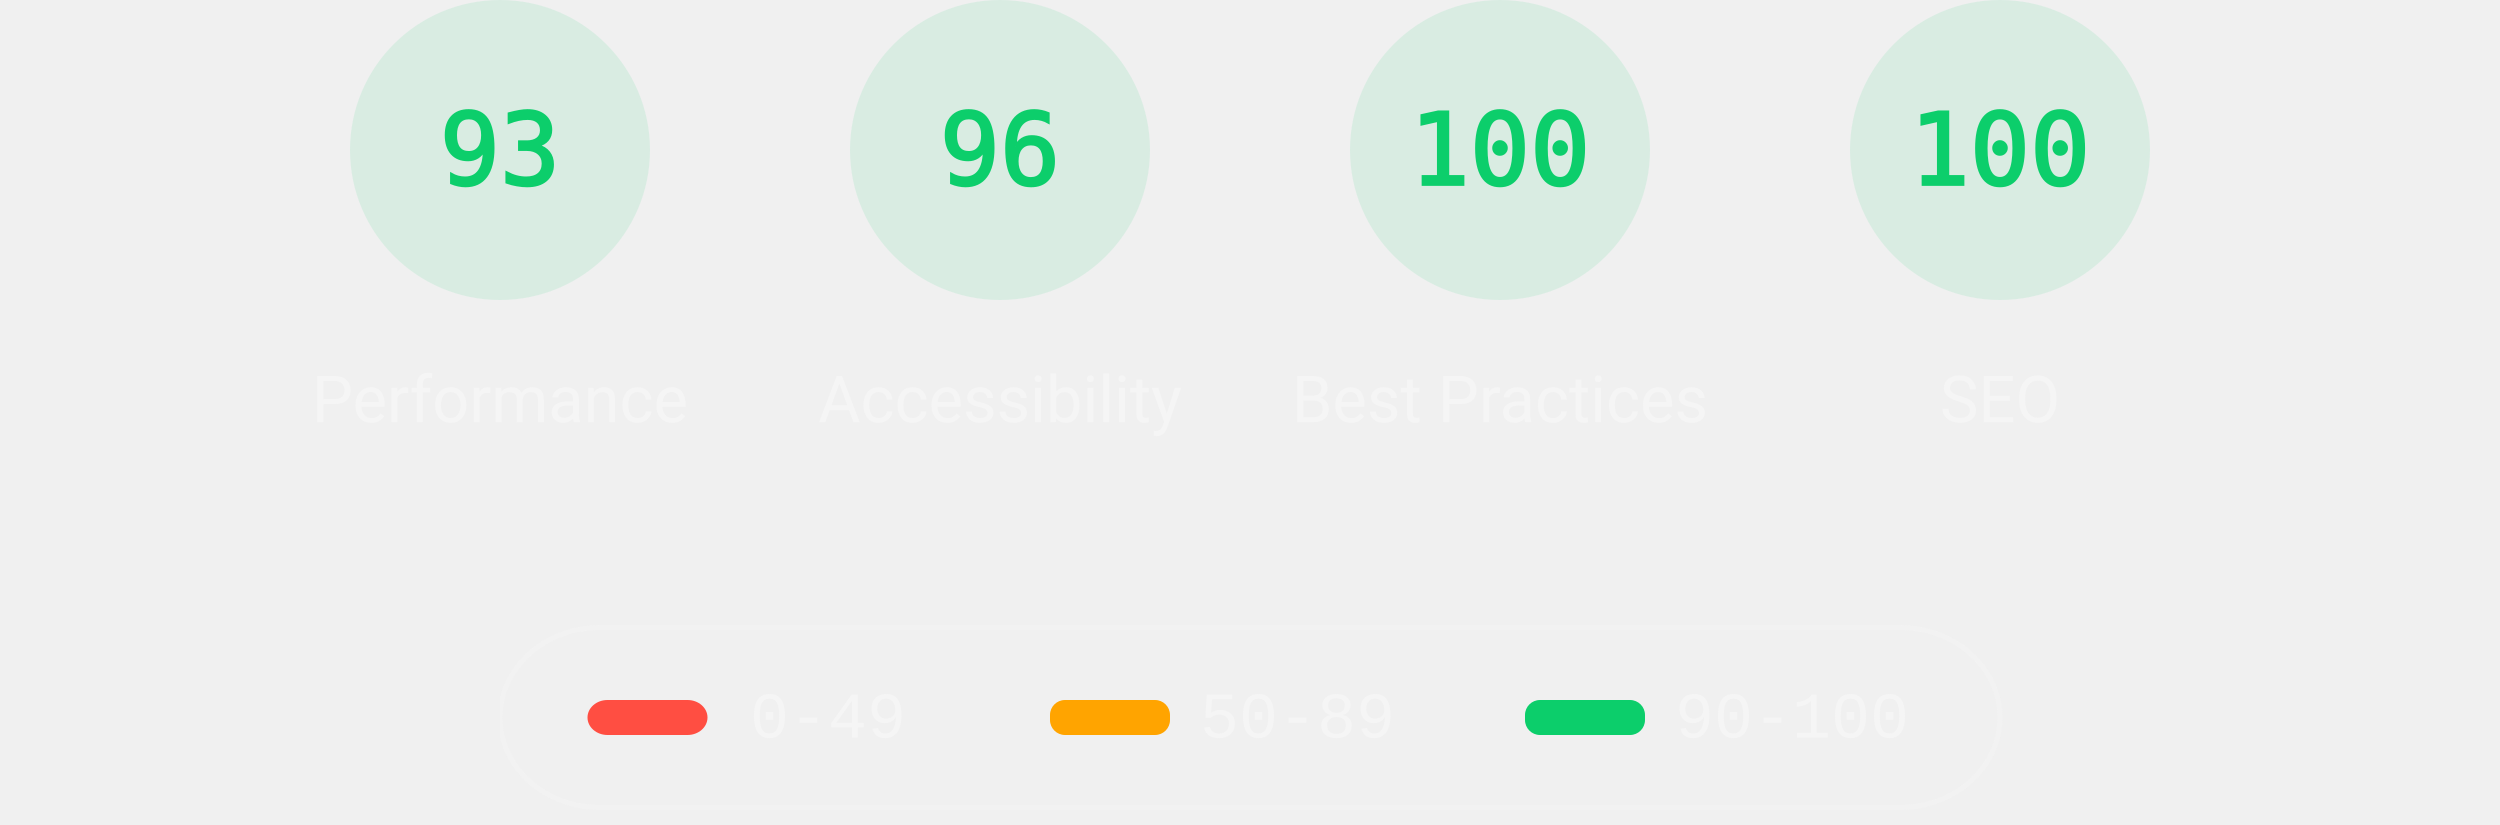
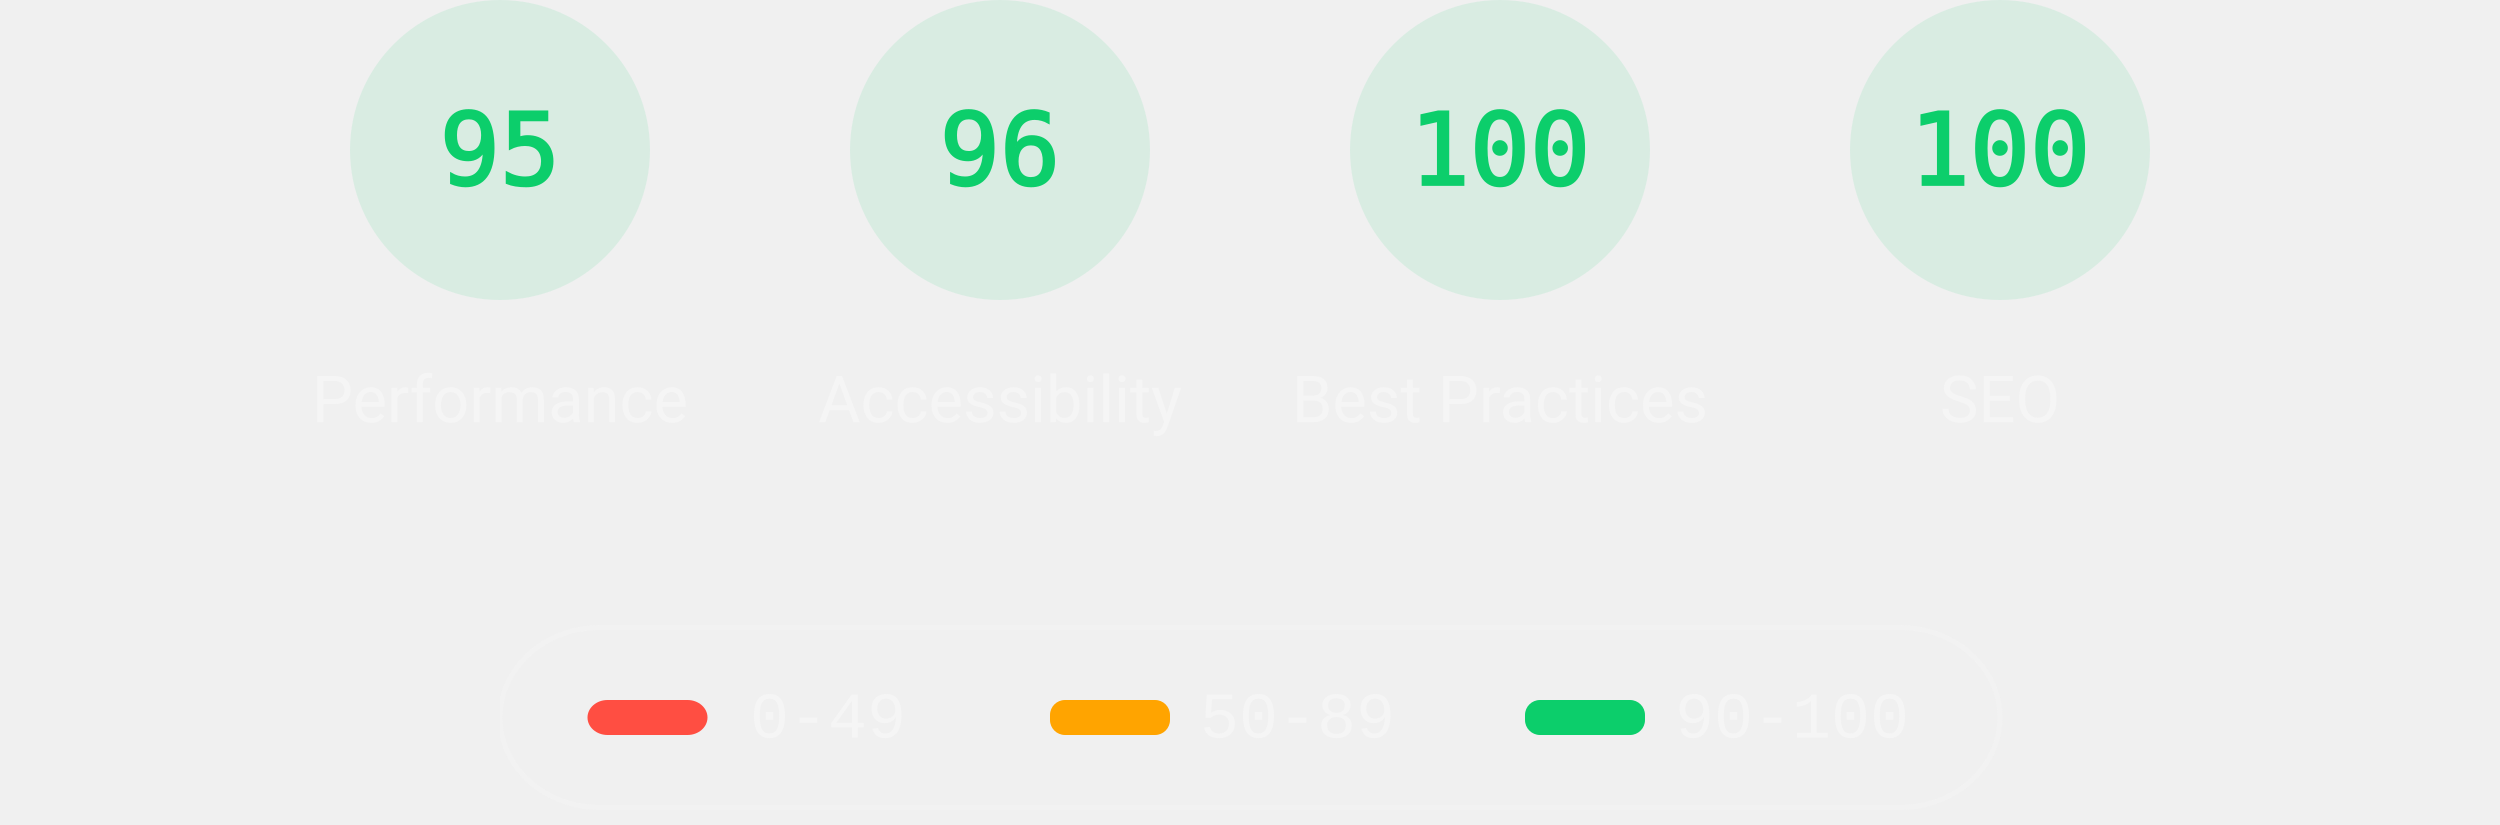
<svg xmlns="http://www.w3.org/2000/svg" class="theme--dark" fill="none" width="1000" height="330">
  <style>
			.gauge-base {
				opacity: 0.1
			}

			.gauge-arc {
				fill: none;
				animation-delay: 250ms;
				stroke-linecap: round;
				transform: rotate(-90deg);
				transform-origin: 100px 60px;
				animation: load-gauge 1s ease forwards
			}

			.guage-text {
				font-size: 40px;
				font-family: monospace;
				text-align: center
			}

			.guage-red {
				color: #ff4e42;
				fill: #ff4e42;
				stroke: #ff4e42
			}
			.guage-orange {
				color: #ffa400;
				fill: #ffa400;
				stroke: #ffa400
			}
			.guage-green {
				color: #0cce6b;
				fill: #0cce6b;
				stroke: #0cce6b
			}
			.theme--agnostic .guage-undefined {
				color: #5c5c5c;
				fill: #5c5c5c;
				stroke: #5c5c5c
			}
			.theme--light .guage-undefined {
				color: #1e1e1e;
				fill: #1e1e1e;
				stroke: #1e1e1e
			}
			.theme--dark .guage-undefined {
				color: #f5f5f5;
				fill: #f5f5f5;
				stroke: #f5f5f5
			}

			.guage-title {
				stroke: none;
				font-size: 26px;
				line-height: 26px;
				font-family: Roboto, Halvetica, Arial, sans-serif
			}
			.metric.guage-title {
				font-family: 'Courier New', Courier, monospace
			}
			.theme--agnostic .guage-title {
				color: #737373;
				fill: #737373
			}
			.theme--light .guage-title {
				color: #212121;
				fill: #212121
			}
			.theme--dark .guage-title {
				color: #f5f5f5;
				fill: #f5f5f5
			}

			@keyframes load-gauge {
				from {
					stroke-dasharray: 0 352.858
				}
			}
			.lh-gauge--pwa__disc {
				fill: #e0e0e0
			}
			.lh-gauge--pwa__logo {
				position: relative;
				fill: #b0b0b0
			}
			.lh-gauge--pwa__invisible {
				display: none
			}
			.lh-gauge--pwa__visible {
				display: inline
			}
			.guage-invisible {
				display: none
			}
			.lh-gauge--pwa__logo--primary-color {
				fill: #304ffe
			}
			.theme--agnostic .lh-gauge--pwa__logo--secondary-color {
				fill: #787878
			}
			.theme--light .lh-gauge--pwa__logo--secondary-color {
				fill: #3d3d3d
			}
			.theme--dark .lh-gauge--pwa__logo--secondary-color {
				fill: #d8b6b6
			}
			.theme--light #svg_2 {
				stroke: #00000022
			}
			.theme--agnostic #svg_2 {
				stroke: #616161
			}
			.theme--light #svg_2 {
				stroke: #00000022
			}
			.theme--dark #svg_2 {
				stroke: #f5f5f566
			}
		</style>
  <svg class="guage-div guage-perf guage-green" viewBox="0 0 200 200" width="200" height="200" x="100" y="0">
    <circle class="gauge-base" r="56" cx="100" cy="60" stroke-width="8" />
-     <circle class="gauge-arc guage-arc-1" r="56" cx="100" cy="60" stroke-width="8" style="stroke-dasharray: 327.228, 351.858;" />
-     <text class="guage-text" x="100px" y="60px" alignment-baseline="central" dominant-baseline="central" text-anchor="middle">93</text>
+     <circle class="gauge-arc guage-arc-1" r="56" cx="100" cy="60" stroke-width="8" style="stroke-dasharray: 334.265, 351.858;" />
+     <text class="guage-text" x="100px" y="60px" alignment-baseline="central" dominant-baseline="central" text-anchor="middle">95</text>
    <text class="guage-title" x="100px" y="160px" alignment-baseline="central" dominant-baseline="central" text-anchor="middle">Performance</text>
  </svg>
  <svg class="guage-div guage-acc guage-green" viewBox="0 0 200 200" width="200" height="200" x="300" y="0">
    <circle class="gauge-base" r="56" cx="100" cy="60" stroke-width="8" />
    <circle class="gauge-arc guage-arc-2" r="56" cx="100" cy="60" stroke-width="8" style="stroke-dasharray: 337.784, 351.858;" />
    <text class="guage-text" x="100px" y="60px" alignment-baseline="central" dominant-baseline="central" text-anchor="middle">96</text>
    <text class="guage-title" x="100px" y="160px" alignment-baseline="central" dominant-baseline="central" text-anchor="middle">Accessibility</text>
  </svg>
  <svg class="guage-div guage-best guage-green" viewBox="0 0 200 200" width="200" height="200" x="500" y="0">
    <circle class="gauge-base" r="56" cx="100" cy="60" stroke-width="8" />
    <circle class="gauge-arc guage-arc-3" r="56" cx="100" cy="60" stroke-width="8" style="stroke-dasharray: 351.858, 351.858;" />
    <text class="guage-text" x="100px" y="60px" alignment-baseline="central" dominant-baseline="central" text-anchor="middle">100</text>
    <text class="guage-title" x="100px" y="160px" alignment-baseline="central" dominant-baseline="central" text-anchor="middle">Best Practices</text>
  </svg>
  <svg class="guage-div guage-seo guage-green" viewBox="0 0 200 200" width="200" height="200" x="700" y="0">
    <circle class="gauge-base" r="56" cx="100" cy="60" stroke-width="8" />
    <circle class="gauge-arc guage-arc-4" r="56" cx="100" cy="60" stroke-width="8" style="stroke-dasharray: 351.858, 351.858;" />
    <text class="guage-text" x="100px" y="60px" alignment-baseline="central" dominant-baseline="central" text-anchor="middle">100</text>
    <text class="guage-title" x="100px" y="160px" alignment-baseline="central" dominant-baseline="central" text-anchor="middle">SEO</text>
  </svg>
  <svg class="guage-div guage-pwa guage-invisible" viewBox="0 0 200 200" width="200" height="200" x="900" y="0">
    <svg viewBox="0 0 60 60" width="112" height="112" x="44" y="4">
      <defs>
        <linearGradient id="lh-gauge--pwa__check-circle__gradient-0" x1="50%" y1="0%" x2="50%" y2="100%">
          <stop stop-color="#00C852" offset="0%" />
          <stop stop-color="#009688" offset="100%" />
        </linearGradient>
        <linearGradient id="lh-gauge--pwa__installable__shadow-gradient-0" x1="76.056%" x2="24.111%" y1="82.995%" y2="24.735%">
          <stop stop-color="#A5D6A7" offset="0%" />
          <stop stop-color="#80CBC4" offset="100%" />
        </linearGradient>
        <linearGradient id="lh-gauge--pwa__fast-reliable__shadow-gradient-0" x1="76.056%" y1="82.995%" x2="25.678%" y2="26.493%">
          <stop stop-color="#64B5F6" offset="0%" />
          <stop stop-color="#2979FF" offset="100%" />
        </linearGradient>
        <g id="lh-gauge--pwa__fast-reliable-badge-0">
          <circle fill="#FFFFFF" cx="10" cy="10" r="10" />
          <path fill="#304FFE" d="M10 3.58l5.25 2.34v3.5c0 3.23-2.24 6.26-5.25 7-3.01-.74-5.25-3.77-5.25-7v-3.5L10 3.58zm-.47 10.74l2.76-4.83.03-.07c.04-.08 0-.24-.22-.24h-1.64l.47-3.26h-.47l-2.7 4.77c-.02.01.05-.1-.04.05-.09.16-.1.31.18.31h1.63l-.47 3.27h.47z" />
        </g>
        <g id="lh-gauge--pwa__installable-badge-0">
          <circle fill="#FFFFFF" cx="10" cy="10" r="10" />
          <path fill="#009688" d="M10 4.167A5.835 5.835 0 0 0 4.167 10 5.835 5.835 0 0 0 10 15.833 5.835 5.835 0 0 0 15.833 10 5.835 5.835 0 0 0 10 4.167zm2.917 6.416h-2.334v2.334H9.417v-2.334H7.083V9.417h2.334V7.083h1.166v2.334h2.334v1.166z" />
        </g>
      </defs>
      <g stroke="none" fill-rule="nonzero">
        <circle class="lh-gauge--pwa__disc" cx="30" cy="30" r="30" />
        <g class="lh-gauge--pwa__logo">
          <path d="M35.66 19.39l.7-1.75h2L37.4 15 38.6 12l3.4 9h-2.51l-.58-1.61z" />
          <path d="M33.52 21l3.65-9h-2.42l-2.5 5.82L30.5 12h-1.86l-1.9 5.82-1.35-2.65-1.21 3.72L25.4 21h2.38l1.72-5.2 1.64 5.2z" />
          <path fill-rule="nonzero" d="M20.3 17.91h1.48c.45 0 .85-.05 1.2-.15l.39-1.18 1.07-3.3a2.64 2.64 0 0 0-.28-.37c-.55-.6-1.36-.91-2.42-.91H18v9h2.3V17.9zm1.96-3.84c.22.22.33.5.33.87 0 .36-.1.65-.29.87-.2.23-.59.35-1.15.35h-.86v-2.41h.87c.52 0 .89.1 1.1.32z" />
        </g>
        <rect class="lh-gauge--pwa__component lh-gauge--pwa__na-line lh-gauge--pwa__invisible" fill="#FFFFFF" x="20" y="32" width="20" height="4" rx="2" />
        <g class="lh-gauge--pwa__component lh-gauge--pwa__fast-reliable-badge lh-gauge--pwa__invisible" transform="translate(20, 29)">
          <path fill="url(#lh-gauge--pwa__fast-reliable__shadow-gradient-0)" d="M33.63 19.49A30 30 0 0 1 16.2 30.36L3 17.14 17.14 3l16.49 16.49z" />
          <use href="#lh-gauge--pwa__fast-reliable-badge-0" />
        </g>
        <g class="lh-gauge--pwa__component lh-gauge--pwa__installable-badge lh-gauge--pwa__invisible" transform="translate(20, 29)">
          <path fill="url(#lh-gauge--pwa__installable__shadow-gradient-0)" d="M33.629 19.487c-4.272 5.453-10.391 9.39-17.415 10.869L3 17.142 17.142 3 33.63 19.487z" />
          <use href="#lh-gauge--pwa__installable-badge-0" />
        </g>
        <g class="lh-gauge--pwa__component lh-gauge--pwa__fast-reliable-installable-badges lh-gauge--pwa__invisible">
          <g transform="translate(8, 29)">
            <path fill="url(#lh-gauge--pwa__fast-reliable__shadow-gradient-0)" d="M16.321 30.463L3 17.143 17.142 3l22.365 22.365A29.864 29.864 0 0 1 22 31c-1.942 0-3.84-.184-5.679-.537z" />
            <use href="#lh-gauge--pwa__fast-reliable-badge-0" />
          </g>
          <g transform="translate(32, 29)">
            <path fill="url(#lh-gauge--pwa__installable__shadow-gradient-0)" d="M25.982 11.84a30.107 30.107 0 0 1-13.08 15.203L3 17.143 17.142 3l8.84 8.84z" />
            <use href="#lh-gauge--pwa__installable-badge-0" />
          </g>
        </g>
        <g class="lh-gauge--pwa__component lh-gauge--pwa__check-circle lh-gauge--pwa__invisible" transform="translate(18, 28)">
          <circle fill="#FFFFFF" cx="12" cy="12" r="12" />
          <path fill="url(#lh-gauge--pwa__check-circle__gradient-0)" d="M12 2a10 10 0 1 0 0 20 10 10 0 0 0 0-20zm-2 15l-5-5 1.41-1.41L10 14.17l7.59-7.59L19 8l-9 9z" />
        </g>
      </g>
    </svg>
    <text class="guage-title" y="160px" alignment-baseline="central" dominant-baseline="central" text-anchor="middle">
      <tspan x="100px" dy="-6px">Progressive</tspan>
      <tspan x="100px" dy="30px">Web App</tspan>
    </text>
  </svg>
  <svg width="604" height="76" x="200" y="250">
    <g>
      <rect fill="none" id="canvas_background" height="80" width="604" y="-1" x="-1" />
      <g display="none" overflow="visible" y="0" x="0" height="100%" width="100%" id="canvasGrid">
        <rect fill="url(#gridpattern)" stroke-width="0" y="0" x="0" height="100%" width="100%" />
      </g>
    </g>
    <g>
      <rect fill-opacity="0" stroke-width="2" rx="40" id="svg_2" height="72" width="600" y="1" x="0" fill="#000000" />
      <rect stroke="#000" rx="8" id="svg_3" height="14" width="48" y="30" x="35" stroke-opacity="null" stroke-width="0" fill="#ff4e42" />
      <rect stroke="#000" rx="6" id="svg_4" height="14" width="48" y="30" x="220" stroke-opacity="null" stroke-width="0" fill="#ffa400" />
      <rect stroke="#000" rx="6" id="svg_5" height="14" width="48" y="30" x="410" stroke-opacity="null" stroke-width="0" fill="#0cce6b" />
      <text class="metric guage-title" xml:space="preserve" text-anchor="start" font-size="26" id="svg_6" y="45" x="100" stroke-opacity="null" stroke-width="0" stroke="#000">0-49</text>
      <text class="metric guage-title" xml:space="preserve" text-anchor="start" font-size="26" id="svg_7" y="45" x="280" stroke-opacity="null" stroke-width="0" stroke="#000">50-89</text>
      <text class="metric guage-title" xml:space="preserve" text-anchor="start" font-size="26" id="svg_8" y="45" x="470" stroke-opacity="null" stroke-width="0" stroke="#000">90-100</text>
    </g>
  </svg>
</svg>
